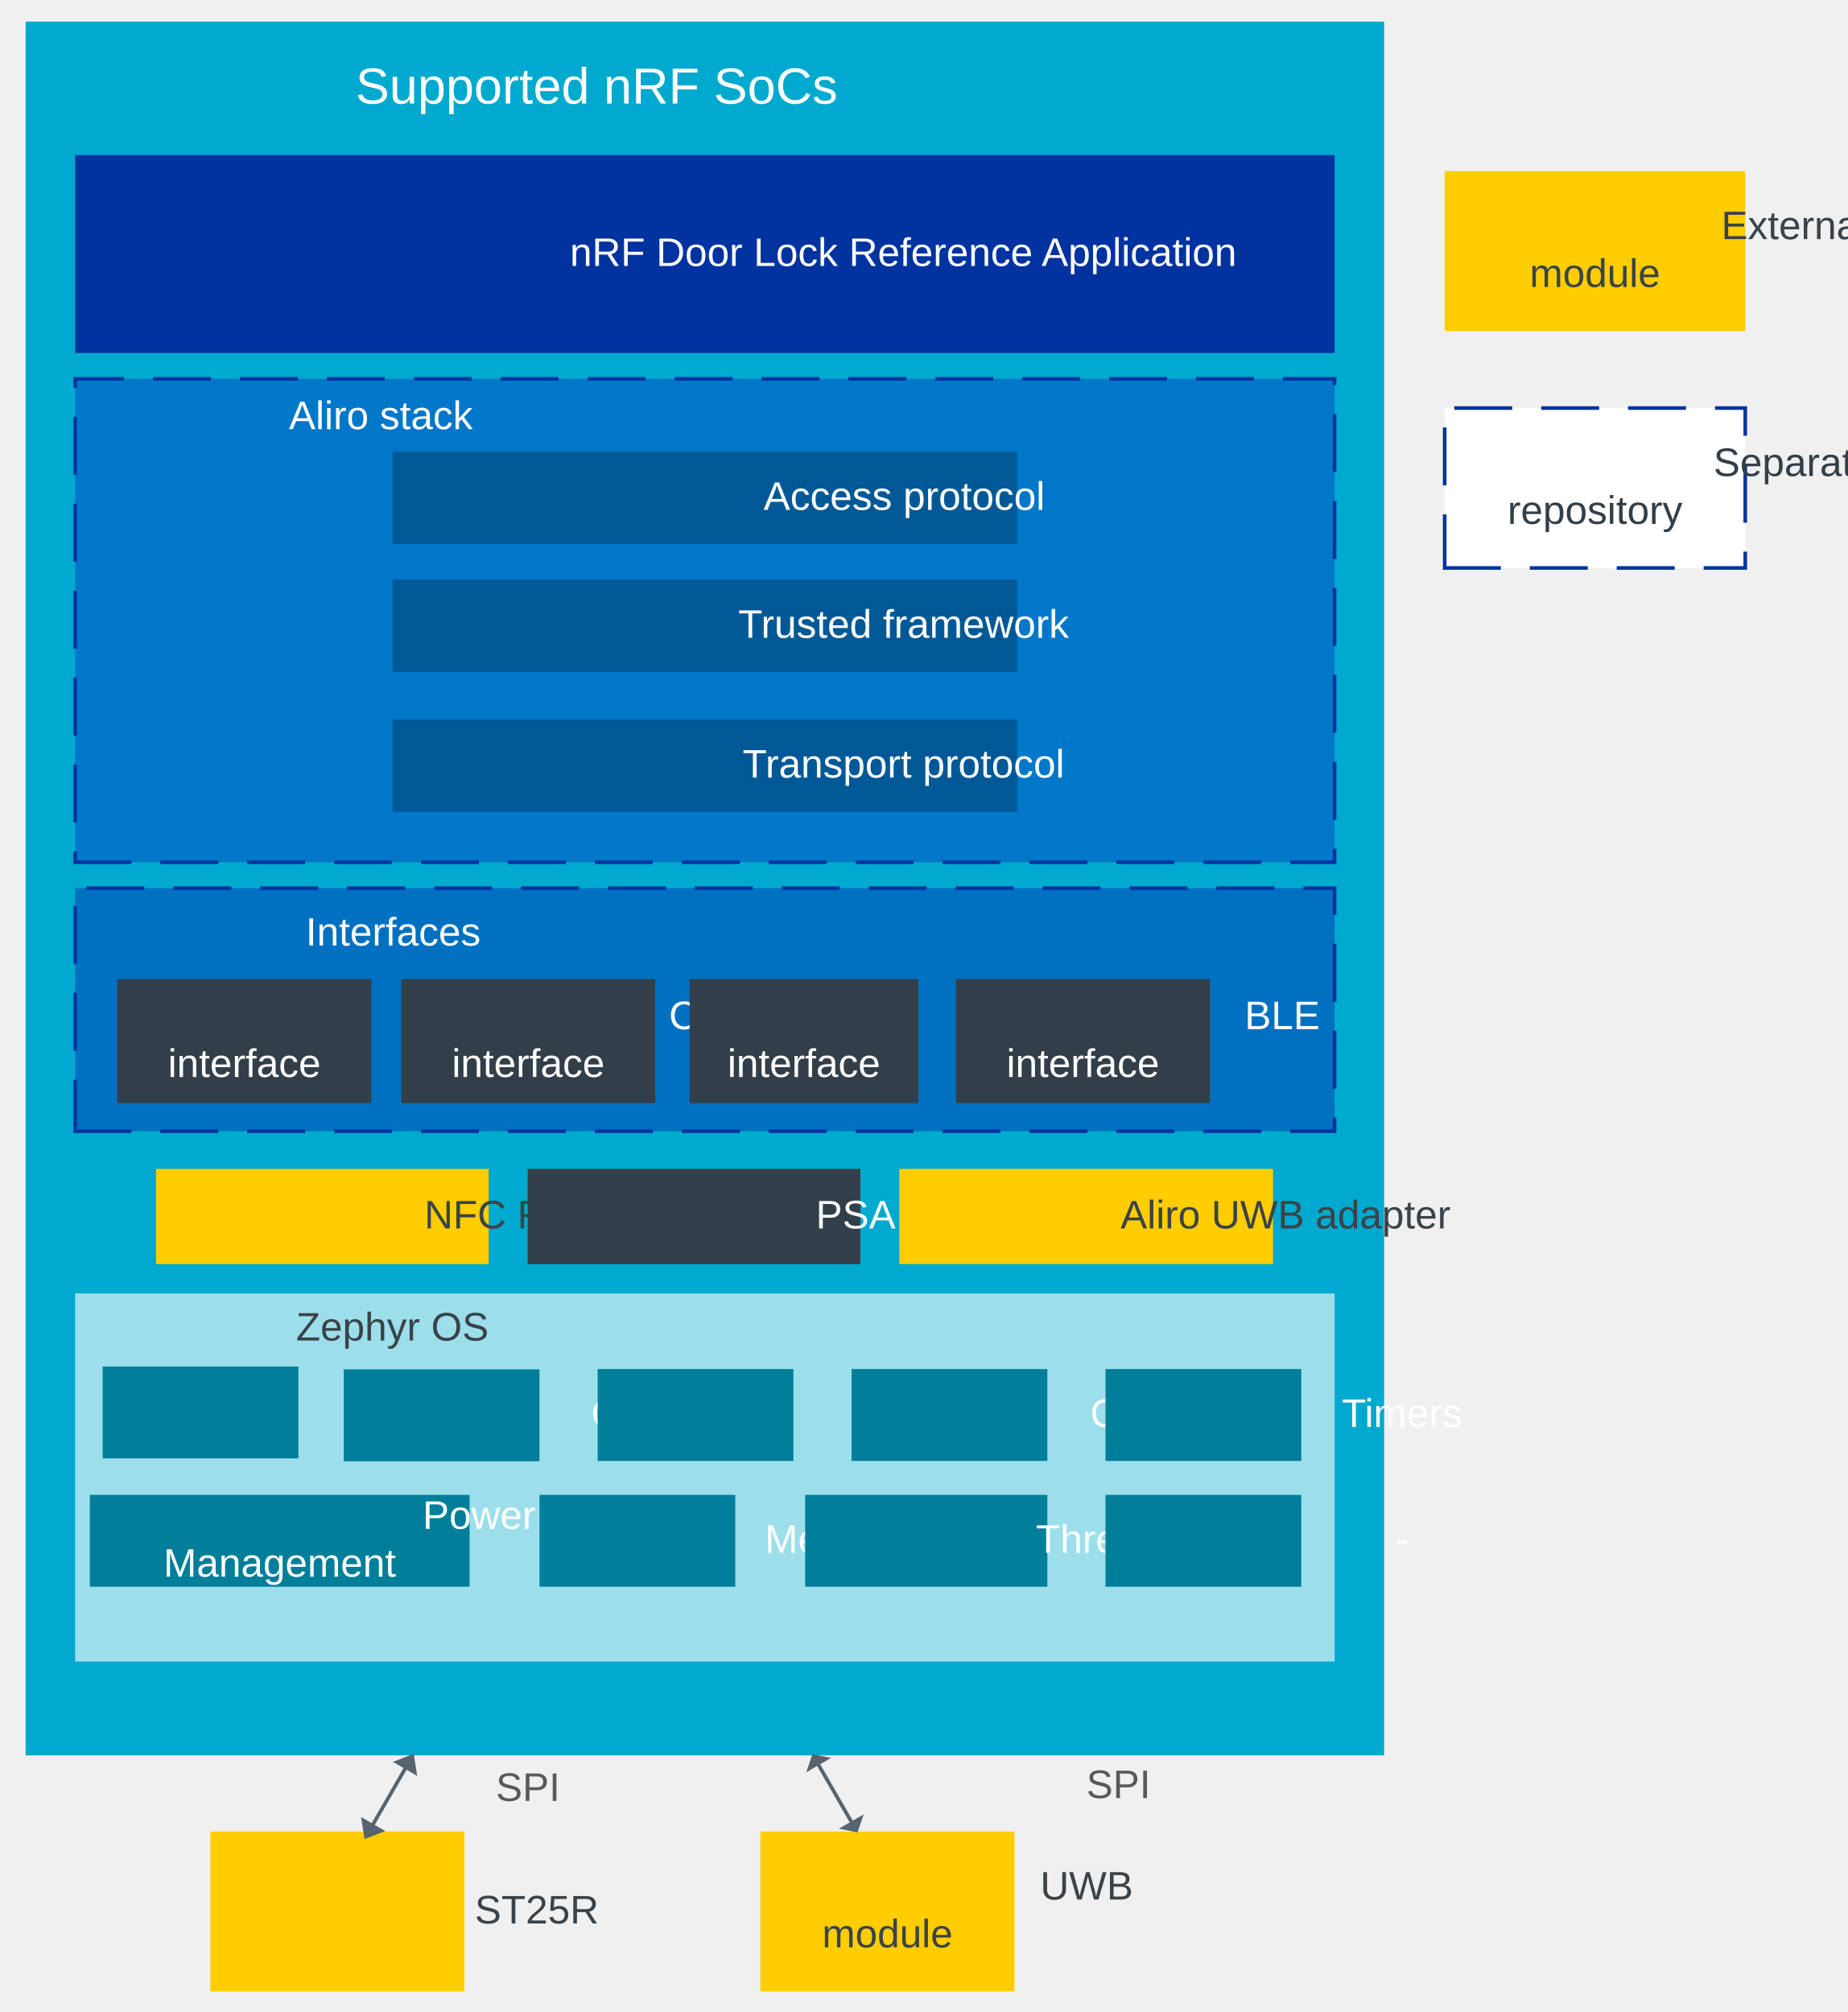
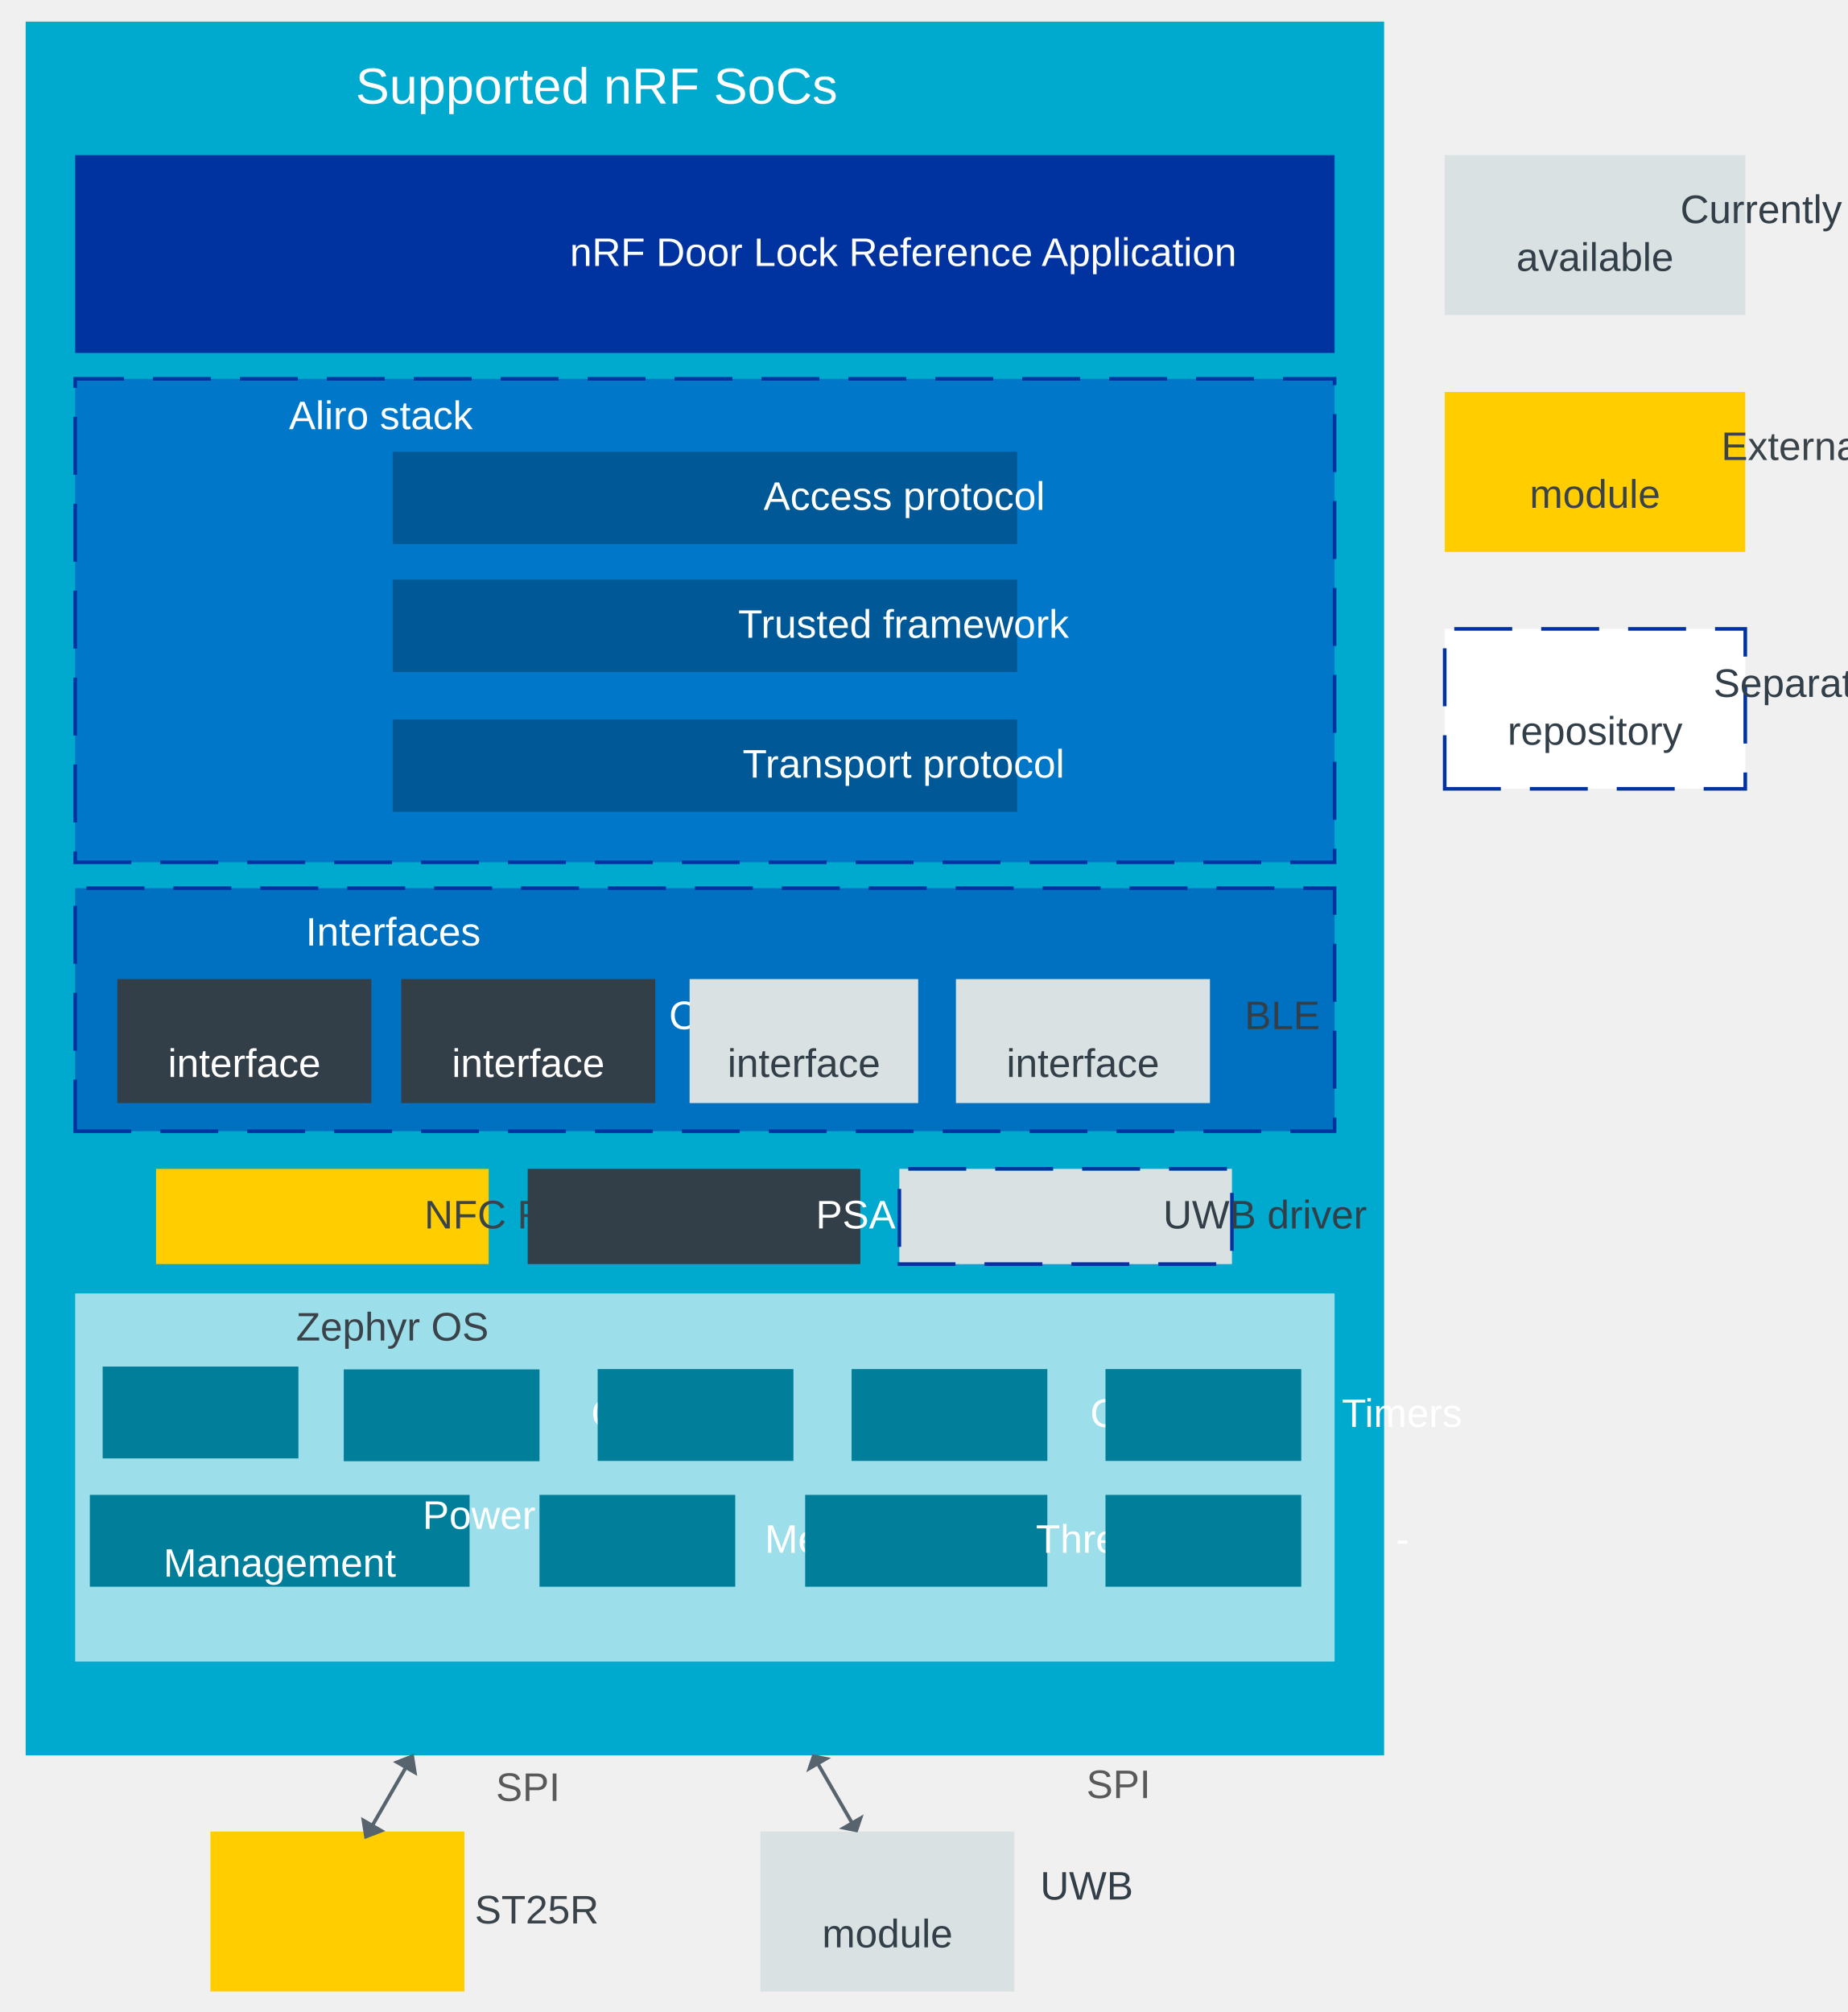
- <svg xmlns="http://www.w3.org/2000/svg" xmlns:ns1="http://schemas.microsoft.com/visio/2003/SVGExtensions/" width="7.087in" height="7.717in" viewBox="0 0 510.236 555.591" xml:space="preserve" color-interpolation-filters="sRGB" class="st29">
+ <svg xmlns="http://www.w3.org/2000/svg" xmlns:ns1="http://schemas.microsoft.com/visio/2003/SVGExtensions/" width="7.087in" height="7.717in" viewBox="0 0 510.236 555.591" xml:space="preserve" color-interpolation-filters="sRGB" class="st31">
  <ns1:documentProperties ns1:langID="1033">
    <ns1:userDefs>
      <ns1:ud ns1:nameU="msvNoAutoConnect" ns1:val="VT0(1):26" />
    </ns1:userDefs>
  </ns1:documentProperties>
  <style type="text/css">
	
		.st1 {fill:none;stroke:none;stroke-width:1}
		.st2 {fill:none}
		.st3 {stroke:#c8ced3;stroke-dasharray:4,2;stroke-linecap:butt;stroke-width:0.5}
		.st4 {fill:#ffffff;stroke:none;stroke-linecap:butt;stroke-width:7.2}
		.st5 {fill:#c8ced3;font-family:Arial;font-size:0.917em}
		.st6 {fill:#ffffff;stroke:none;stroke-linecap:butt;stroke-width:1}
		.st7 {fill:#00a9ce;stroke:none;stroke-width:1}
		.st8 {fill:#ffffff;font-family:Arial;font-size:1.167em}
		.st9 {fill:#0033a0;stroke:none;stroke-width:1}
		.st10 {fill:#ffffff;font-family:Arial;font-size:0.917em}
		.st11 {fill:#0077c8;stroke:#0033a0;stroke-dasharray:15,9;stroke-width:1}
		.st12 {fill:#005996;stroke:none;stroke-width:1}
		.st13 {fill:#0070c0;stroke:#0033a0;stroke-dasharray:15,9;stroke-width:1}
		.st14 {fill:#feffff;font-family:Arial;font-size:0.917em}
		.st15 {fill:#333f48;stroke:none;stroke-width:1}
		.st16 {font-size:1em}
- 		.st17 {fill:#ffcd00;stroke:none;stroke-width:1}
- 		.st18 {fill:#3a4349;font-family:Arial;font-size:0.917em}
- 		.st19 {fill:#9cdfeb;stroke:none;stroke-width:1}
- 		.st20 {fill:#007e9a;stroke:none;stroke-width:1}
- 		.st21 {fill:#ffffff;font-family:Arial;font-size:1em}
- 		.st22 {fill:#ffffff;stroke:#0033a0;stroke-dasharray:15,9;stroke-width:1}
- 		.st23 {fill:#333f48;font-family:Arial;font-size:0.917em}
- 		.st24 {fill:#eaf6f9;stroke:#eaf6f9;stroke-width:1}
- 		.st25 {fill:#595959;font-family:Arial;font-size:0.917em}
- 		.st26 {fill:#57646e;stroke:none;stroke-width:1}
- 		.st27 {fill:none;stroke:#57646e;stroke-linecap:butt;stroke-width:1}
- 		.st28 {stroke:#57646e;stroke-linecap:butt;stroke-width:1}
- 		.st29 {fill:none;fill-rule:evenodd;font-size:12px;overflow:visible;stroke-linecap:square;stroke-miterlimit:3}
+ 		.st17 {fill:#d9e1e2;stroke:none;stroke-width:1}
+ 		.st18 {fill:#333f48;font-family:Arial;font-size:0.917em}
+ 		.st19 {fill:#ffcd00;stroke:none;stroke-width:1}
+ 		.st20 {fill:#3a4349;font-family:Arial;font-size:0.917em}
+ 		.st21 {fill:#d9e1e2;stroke:#0033a0;stroke-dasharray:15,9;stroke-width:1}
+ 		.st22 {fill:#9cdfeb;stroke:none;stroke-width:1}
+ 		.st23 {fill:#007e9a;stroke:none;stroke-width:1}
+ 		.st24 {fill:#ffffff;font-family:Arial;font-size:1em}
+ 		.st25 {fill:#ffffff;stroke:#0033a0;stroke-dasharray:15,9;stroke-width:1}
+ 		.st26 {fill:#eaf6f9;stroke:#eaf6f9;stroke-width:1}
+ 		.st27 {fill:#595959;font-family:Arial;font-size:0.917em}
+ 		.st28 {fill:#57646e;stroke:none;stroke-width:1}
+ 		.st29 {fill:none;stroke:#57646e;stroke-linecap:butt;stroke-width:1}
+ 		.st30 {stroke:#57646e;stroke-linecap:butt;stroke-width:1}
+ 		.st31 {fill:none;fill-rule:evenodd;font-size:12px;overflow:visible;stroke-linecap:square;stroke-miterlimit:3}
	
	</style>
  <g ns1:mID="0" ns1:index="1" ns1:groupContext="foregroundPage">
    <ns1:userDefs>
      <ns1:ud ns1:nameU="msvThemeOrder" ns1:val="VT0(0):26" />
    </ns1:userDefs>
    <ns1:pageProperties ns1:drawingScale="0.0393701" ns1:pageScale="0.0393701" ns1:drawingUnits="24" ns1:shadowOffsetX="8.50394" ns1:shadowOffsetY="-8.50394" />
    <ns1:layer ns1:name="Connector" ns1:index="0" />
    <ns1:layer ns1:name="Guides" ns1:index="1" ns1:print="false" ns1:snap="false" ns1:glue="false" ns1:lock="true" />
    <ns1:layer ns1:name="Diagram" ns1:index="2" />
    <g id="group1-1" transform="translate(538.644,-7.51181) rotate(90)" ns1:mID="1" ns1:groupContext="group">
      <ns1:userDefs />
-       <g id="shape2-2" ns1:mID="2" ns1:groupContext="shape" ns1:layerMember="1" transform="translate(6.39488E-14,-6.6043)">
+       <g id="shape2-2" ns1:mID="2" ns1:groupContext="shape" ns1:layerMember="1" transform="translate(6.39488E-14,-6.6032)">
        <path d="M0 555.59 L566.93 555.59 L0 555.59 Z" class="st1" />
      </g>
-       <g id="group3-4" transform="translate(6.39488E-14,-6.6043)" ns1:mID="3" ns1:groupContext="group">
+       <g id="group3-4" transform="translate(6.39488E-14,-6.6032)" ns1:mID="3" ns1:groupContext="group">
        <g id="shape4-5" ns1:mID="4" ns1:groupContext="shape" ns1:layerMember="1">
          <path d="M0 555.59 L566.93 555.59 L0 555.59 Z" class="st1" />
        </g>
-         <g id="group5-7" ns1:mID="5" ns1:groupContext="group">
-           <g id="shape6-8" ns1:mID="6" ns1:groupContext="shape" ns1:layerMember="1">
-             <path d="M0 555.59 L566.93 555.59 L0 555.59 Z" class="st1" />
-           </g>
-           <g id="shape7-10" ns1:mID="7" ns1:groupContext="shape" ns1:layerMember="1">
-             <path d="M0 555.59 L566.93 555.59 L0 555.59 Z" class="st2" />
-             <path d="M0 555.59 L566.93 555.59" class="st3" />
-           </g>
-         </g>
-       </g>
-       <g id="shape8-13" ns1:mID="8" ns1:groupContext="shape" ns1:layerMember="1" transform="translate(255.033,0)">
+         <g id="shape5-7" ns1:mID="5" ns1:groupContext="shape" ns1:layerMember="1">
+           <path d="M0 555.59 L566.93 555.59 L0 555.59 Z" class="st2" />
+           <path d="M0 555.59 L566.93 555.59" class="st3" />
+         </g>
+       </g>
+       <g id="shape6-10" ns1:mID="6" ns1:groupContext="shape" ns1:layerMember="1" transform="translate(255.033,0)">
        <rect x="0" y="542.391" width="56.864" height="13.2" class="st4" />
      </g>
-       <g id="shape1-15" ns1:mID="1" ns1:groupContext="groupContent">
+       <g id="shape1-12" ns1:mID="1" ns1:groupContext="groupContent">
        <ns1:textBlock ns1:margins="rect(4,4,4,4)" ns1:tabSpace="42.5197" />
        <ns1:textRect cx="283.465" cy="548.991" width="566.93" height="0" />
        <text x="255.03" y="552.29" class="st5" ns1:langID="1033">
          <ns1:paragraph ns1:horizAlign="1" />
          <ns1:tabList />Max 750 px</text>
      </g>
    </g>
-     <g id="group9-17" transform="translate(-10.3465,-556.502)" ns1:mID="9" ns1:groupContext="group">
-       <ns1:userDefs />
-       <g id="shape10-18" ns1:mID="10" ns1:groupContext="shape" ns1:layerMember="1" transform="translate(0,-6.6043)">
+     <g id="group7-14" transform="translate(-10.3465,-556.502)" ns1:mID="7" ns1:groupContext="group">
+       <ns1:userDefs />
+       <g id="shape8-15" ns1:mID="8" ns1:groupContext="shape" ns1:layerMember="1" transform="translate(0,-6.6032)">
        <path d="M0 555.59 L524.41 555.59 L0 555.59 Z" class="st1" />
      </g>
-       <g id="group11-20" transform="translate(0,-6.6043)" ns1:mID="11" ns1:groupContext="group">
-         <g id="shape12-21" ns1:mID="12" ns1:groupContext="shape" ns1:layerMember="1">
+       <g id="group9-17" transform="translate(0,-6.6032)" ns1:mID="9" ns1:groupContext="group">
+         <g id="shape10-18" ns1:mID="10" ns1:groupContext="shape" ns1:layerMember="1">
          <path d="M0 555.59 L524.41 555.59 L0 555.59 Z" class="st1" />
        </g>
-         <g id="group13-23" ns1:mID="13" ns1:groupContext="group">
-           <g id="shape14-24" ns1:mID="14" ns1:groupContext="shape" ns1:layerMember="1">
-             <path d="M0 555.59 L524.41 555.59 L0 555.59 Z" class="st1" />
-           </g>
-           <g id="shape15-26" ns1:mID="15" ns1:groupContext="shape" ns1:layerMember="1">
-             <path d="M0 555.59 L524.41 555.59 L0 555.59 Z" class="st2" />
-             <path d="M0 555.59 L524.41 555.59" class="st3" />
-           </g>
-         </g>
-       </g>
-       <g id="shape16-29" ns1:mID="16" ns1:groupContext="shape" ns1:layerMember="1" transform="translate(233.773,0)">
+         <g id="shape11-20" ns1:mID="11" ns1:groupContext="shape" ns1:layerMember="1">
+           <path d="M0 555.59 L524.41 555.59 L0 555.59 Z" class="st2" />
+           <path d="M0 555.59 L524.41 555.59" class="st3" />
+         </g>
+       </g>
+       <g id="shape12-23" ns1:mID="12" ns1:groupContext="shape" ns1:layerMember="1" transform="translate(233.773,0)">
        <rect x="0" y="542.391" width="56.864" height="13.2" class="st6" />
      </g>
-       <g id="shape9-31" ns1:mID="9" ns1:groupContext="groupContent">
+       <g id="shape7-25" ns1:mID="7" ns1:groupContext="groupContent">
        <ns1:textBlock ns1:margins="rect(4,4,4,4)" ns1:tabSpace="42.5197" />
        <ns1:textRect cx="262.205" cy="548.991" width="524.41" height="0" />
        <text x="233.77" y="552.29" class="st5" ns1:langID="1033">
          <ns1:paragraph ns1:horizAlign="1" />
          <ns1:tabList />Max 700 px</text>
      </g>
    </g>
-     <g id="group17-33" transform="translate(1069.65,-7.51181) rotate(90)" ns1:mID="17" ns1:groupContext="group">
-       <g id="shape18-34" ns1:mID="18" ns1:groupContext="shape" ns1:layerMember="1">
+     <g id="group13-27" transform="translate(1069.65,-7.51181) rotate(90)" ns1:mID="13" ns1:groupContext="group">
+       <g id="shape14-28" ns1:mID="14" ns1:groupContext="shape" ns1:layerMember="1">
        <path d="M0 555.59 L566.93 555.59 L0 555.59 Z" class="st1" />
      </g>
-       <g id="group19-36" ns1:mID="19" ns1:groupContext="group">
-         <g id="shape20-37" ns1:mID="20" ns1:groupContext="shape" ns1:layerMember="1">
+       <g id="group15-30" ns1:mID="15" ns1:groupContext="group">
+         <g id="shape16-31" ns1:mID="16" ns1:groupContext="shape" ns1:layerMember="1">
          <path d="M0 555.59 L566.93 555.59 L0 555.59 Z" class="st1" />
        </g>
-         <g id="group21-39" ns1:mID="21" ns1:groupContext="group">
-           <g id="shape22-40" ns1:mID="22" ns1:groupContext="shape" ns1:layerMember="1">
-             <path d="M0 555.59 L566.93 555.59 L0 555.59 Z" class="st1" />
-           </g>
-           <g id="shape23-42" ns1:mID="23" ns1:groupContext="shape" ns1:layerMember="1">
-             <path d="M0 555.59 L566.93 555.59 L0 555.59 Z" class="st2" />
-             <path d="M0 555.59 L566.93 555.59" class="st3" />
-           </g>
-         </g>
-       </g>
-     </g>
-     <g id="group24-45" transform="translate(-10.3465,3.82278)" ns1:mID="24" ns1:groupContext="group">
-       <g id="shape25-46" ns1:mID="25" ns1:groupContext="shape" ns1:layerMember="1">
+         <g id="shape17-33" ns1:mID="17" ns1:groupContext="shape" ns1:layerMember="1">
+           <path d="M0 555.59 L566.93 555.59 L0 555.59 Z" class="st2" />
+           <path d="M0 555.59 L566.93 555.59" class="st3" />
+         </g>
+       </g>
+     </g>
+     <g id="group18-36" transform="translate(-10.3465,3.82378)" ns1:mID="18" ns1:groupContext="group">
+       <g id="shape19-37" ns1:mID="19" ns1:groupContext="shape" ns1:layerMember="1">
        <path d="M0 555.59 L524.41 555.59 L0 555.59 Z" class="st1" />
      </g>
-       <g id="group26-48" ns1:mID="26" ns1:groupContext="group">
-         <g id="shape27-49" ns1:mID="27" ns1:groupContext="shape" ns1:layerMember="1">
+       <g id="group20-39" ns1:mID="20" ns1:groupContext="group">
+         <g id="shape21-40" ns1:mID="21" ns1:groupContext="shape" ns1:layerMember="1">
          <path d="M0 555.59 L524.41 555.59 L0 555.59 Z" class="st1" />
        </g>
-         <g id="group28-51" ns1:mID="28" ns1:groupContext="group">
-           <g id="shape29-52" ns1:mID="29" ns1:groupContext="shape" ns1:layerMember="1">
-             <path d="M0 555.59 L524.41 555.59 L0 555.59 Z" class="st1" />
-           </g>
-           <g id="shape30-54" ns1:mID="30" ns1:groupContext="shape" ns1:layerMember="1">
-             <path d="M0 555.59 L524.41 555.59 L0 555.59 Z" class="st2" />
-             <path d="M0 555.59 L524.41 555.59" class="st3" />
-           </g>
-         </g>
-       </g>
-     </g>
-     <g id="shape31-57" ns1:mID="31" ns1:groupContext="shape" transform="translate(7.08665,-70.866)">
+         <g id="shape22-42" ns1:mID="22" ns1:groupContext="shape" ns1:layerMember="1">
+           <path d="M0 555.59 L524.41 555.59 L0 555.59 Z" class="st2" />
+           <path d="M0 555.59 L524.41 555.59" class="st3" />
+         </g>
+       </g>
+     </g>
+     <g id="shape23-45" ns1:mID="23" ns1:groupContext="shape" transform="translate(7.08664,-70.866)">
      <rect x="0" y="76.839" width="375.084" height="478.752" class="st7" />
    </g>
-     <g id="shape32-59" ns1:mID="32" ns1:groupContext="shape" transform="translate(14.1732,-512.767)">
+     <g id="shape24-47" ns1:mID="24" ns1:groupContext="shape" transform="translate(14.1732,-512.767)">
      <ns1:userDefs />
      <ns1:textBlock ns1:margins="rect(4,4,4,4)" ns1:tabSpace="42.5197" />
      <ns1:textRect cx="80.504" cy="537.165" width="161.02" height="36.85" />
      <rect x="0" y="518.74" width="161.008" height="36.85" class="st1" />
      <text x="13.97" y="541.37" class="st8" ns1:langID="1033">
        <ns1:paragraph ns1:horizAlign="1" />
        <ns1:tabList />Supported nRF SoCs</text>
    </g>
-     <g id="shape33-62" ns1:mID="33" ns1:groupContext="shape" transform="translate(20.7537,-458.128)">
+     <g id="shape25-50" ns1:mID="25" ns1:groupContext="shape" transform="translate(20.7537,-458.128)">
      <ns1:userDefs />
      <ns1:textBlock ns1:margins="rect(4,4,4,4)" />
      <ns1:textRect cx="173.875" cy="528.271" width="347.76" height="54.64" />
      <rect x="0" y="500.951" width="347.75" height="54.64" class="st9" />
      <text x="81.55" y="531.57" class="st10" ns1:langID="1033">
        <ns1:paragraph ns1:horizAlign="1" ns1:bulletSize="0.166667" />
        <ns1:tabList />nRF Door Lock Reference Application</text>
    </g>
-     <g id="shape34-65" ns1:mID="34" ns1:groupContext="shape" transform="translate(20.7537,-317.484)">
+     <g id="shape26-53" ns1:mID="26" ns1:groupContext="shape" transform="translate(20.7537,-317.483)">
      <ns1:userDefs />
      <ns1:textBlock ns1:margins="rect(4,4,4,4)" ns1:verticalAlign="0" />
-       <ns1:textRect cx="173.875" cy="488.842" width="347.76" height="133.504" />
+       <ns1:textRect cx="173.875" cy="488.841" width="347.76" height="133.504" />
      <path d="M0 555.59 L347.75 555.59 L347.75 422.09 L0 422.09 L0 555.59 Z" class="st11" />
      <text x="4" y="435.99" class="st10" ns1:langID="1033">
        <ns1:paragraph ns1:bulletSize="0.166667" />
        <ns1:tabList />Aliro stack</text>
    </g>
-     <g id="shape35-68" ns1:mID="35" ns1:groupContext="shape" transform="translate(108.421,-405.354)">
+     <g id="shape27-56" ns1:mID="27" ns1:groupContext="shape" transform="translate(108.421,-405.354)">
      <ns1:userDefs />
      <ns1:textBlock ns1:margins="rect(4,4,4,4)" />
      <ns1:textRect cx="86.208" cy="542.835" width="172.42" height="25.512" />
      <rect x="0" y="530.079" width="172.415" height="25.512" class="st12" />
      <text x="47.39" y="546.14" class="st10" ns1:langID="1033">
        <ns1:paragraph ns1:horizAlign="1" ns1:bulletSize="0.166667" />
        <ns1:tabList />Access protocol</text>
    </g>
-     <g id="shape36-71" ns1:mID="36" ns1:groupContext="shape" transform="translate(108.421,-370.023)">
+     <g id="shape28-59" ns1:mID="28" ns1:groupContext="shape" transform="translate(108.421,-370.023)">
      <ns1:userDefs />
      <ns1:textBlock ns1:margins="rect(4,4,4,4)" />
      <ns1:textRect cx="86.208" cy="542.835" width="172.42" height="25.512" />
      <rect x="0" y="530.079" width="172.415" height="25.512" class="st12" />
      <text x="40.36" y="546.14" class="st10" ns1:langID="1033">
        <ns1:paragraph ns1:horizAlign="1" ns1:bulletSize="0.166667" />
        <ns1:tabList />Trusted framework</text>
    </g>
-     <g id="shape37-74" ns1:mID="37" ns1:groupContext="shape" transform="translate(108.421,-331.423)">
+     <g id="shape29-62" ns1:mID="29" ns1:groupContext="shape" transform="translate(108.421,-331.423)">
      <ns1:userDefs />
      <ns1:textBlock ns1:margins="rect(4,4,4,4)" />
      <ns1:textRect cx="86.208" cy="542.835" width="172.42" height="25.512" />
      <rect x="0" y="530.079" width="172.415" height="25.512" class="st12" />
      <text x="41.58" y="546.14" class="st10" ns1:langID="1033">
        <ns1:paragraph ns1:horizAlign="1" ns1:bulletSize="0.166667" />
        <ns1:tabList />Transport protocol</text>
    </g>
-     <g id="shape38-77" ns1:mID="38" ns1:groupContext="shape" transform="translate(20.7537,-243.217)">
+     <g id="shape30-65" ns1:mID="30" ns1:groupContext="shape" transform="translate(20.7537,-243.216)">
      <path d="M0 555.59 L347.75 555.59 L347.75 488.47 L0 488.47 L0 555.59 Z" class="st13" />
    </g>
-     <g id="shape39-79" ns1:mID="39" ns1:groupContext="shape" transform="translate(7.59284,-285.223)">
+     <g id="shape31-67" ns1:mID="31" ns1:groupContext="shape" transform="translate(7.59283,-285.223)">
      <ns1:userDefs />
      <ns1:textBlock ns1:margins="rect(4,4,4,4)" ns1:tabSpace="42.5197" />
      <ns1:textRect cx="45.921" cy="543.033" width="91.85" height="25.114" />
      <rect x="0" y="530.476" width="91.843" height="25.114" class="st1" />
      <text x="21.77" y="546.33" class="st14" ns1:langID="1033">
        <ns1:paragraph ns1:horizAlign="1" />
        <ns1:tabList />Interfaces</text>
    </g>
-     <g id="shape40-82" ns1:mID="40" ns1:groupContext="shape" transform="translate(32.396,-250.993)">
+     <g id="shape32-70" ns1:mID="32" ns1:groupContext="shape" transform="translate(32.396,-250.993)">
      <ns1:userDefs />
      <ns1:textBlock ns1:margins="rect(4,4,4,4)" />
      <ns1:textRect cx="35.069" cy="538.475" width="70.14" height="34.231" />
      <rect x="0" y="521.36" width="70.137" height="34.231" class="st15" />
      <text x="23.77" y="535.18" class="st10" ns1:langID="1033">
        <ns1:paragraph ns1:horizAlign="1" ns1:bulletSize="0.166667" />
        <ns1:tabList />NFC <tspan x="13.97" dy="1.2em" class="st16">interface</tspan>
      </text>
    </g>
-     <g id="shape41-86" ns1:mID="41" ns1:groupContext="shape" transform="translate(110.794,-250.993)">
+     <g id="shape33-74" ns1:mID="33" ns1:groupContext="shape" transform="translate(110.794,-250.993)">
      <ns1:userDefs />
      <ns1:textBlock ns1:margins="rect(4,4,4,4)" />
      <ns1:textRect cx="35.069" cy="538.475" width="70.14" height="34.231" />
      <rect x="0" y="521.36" width="70.137" height="34.231" class="st15" />
      <text x="18.87" y="535.18" class="st10" ns1:langID="1033">
        <ns1:paragraph ns1:horizAlign="1" ns1:bulletSize="0.166667" />
        <ns1:tabList />Crypto <tspan x="13.97" dy="1.2em" class="st16">interface</tspan>
      </text>
    </g>
-     <g id="shape42-90" ns1:mID="42" ns1:groupContext="shape" transform="translate(190.407,-250.993)">
+     <g id="shape34-78" ns1:mID="34" ns1:groupContext="shape" transform="translate(190.407,-250.993)">
      <ns1:userDefs />
      <ns1:textBlock ns1:margins="rect(4,4,4,4)" />
      <ns1:textRect cx="31.561" cy="538.475" width="63.13" height="34.231" />
-       <rect x="0" y="521.36" width="63.121" height="34.231" class="st15" />
-       <text x="18.73" y="535.18" class="st10" ns1:langID="1033">
+       <rect x="0" y="521.36" width="63.121" height="34.231" class="st17" />
+       <text x="18.73" y="535.18" class="st18" ns1:langID="1033">
        <ns1:paragraph ns1:horizAlign="1" ns1:bulletSize="0.166667" />
        <ns1:tabList />UWB <tspan x="10.47" dy="1.2em" class="st16">interface</tspan>
      </text>
    </g>
-     <g id="shape43-94" ns1:mID="43" ns1:groupContext="shape" transform="translate(263.946,-250.993)">
+     <g id="shape35-82" ns1:mID="35" ns1:groupContext="shape" transform="translate(263.946,-250.993)">
      <ns1:userDefs />
      <ns1:textBlock ns1:margins="rect(4,4,4,4)" />
      <ns1:textRect cx="35.069" cy="538.475" width="70.14" height="34.231" />
-       <rect x="0" y="521.36" width="70.137" height="34.231" class="st15" />
-       <text x="24.67" y="535.18" class="st10" ns1:langID="1033">
+       <rect x="0" y="521.36" width="70.137" height="34.231" class="st17" />
+       <text x="24.67" y="535.18" class="st18" ns1:langID="1033">
        <ns1:paragraph ns1:horizAlign="1" ns1:bulletSize="0.166667" />
        <ns1:tabList />BLE <tspan x="13.97" dy="1.2em" class="st16">interface</tspan>
      </text>
    </g>
-     <g id="shape44-98" ns1:mID="44" ns1:groupContext="shape" transform="translate(43.0894,-206.524)">
+     <g id="shape36-86" ns1:mID="36" ns1:groupContext="shape" transform="translate(43.0894,-206.524)">
      <ns1:userDefs />
      <ns1:textBlock ns1:margins="rect(4,4,4,4)" />
      <ns1:textRect cx="45.921" cy="542.444" width="91.85" height="26.294" />
-       <rect x="0" y="529.297" width="91.843" height="26.294" class="st17" />
-       <text x="19.03" y="545.74" class="st18" ns1:langID="1033">
+       <rect x="0" y="529.297" width="91.843" height="26.294" class="st19" />
+       <text x="19.03" y="545.74" class="st20" ns1:langID="1033">
        <ns1:paragraph ns1:horizAlign="1" ns1:bulletSize="0.166667" />
        <ns1:tabList />NFC RFAL</text>
    </g>
-     <g id="shape45-101" ns1:mID="45" ns1:groupContext="shape" transform="translate(145.704,-206.524)">
+     <g id="shape37-89" ns1:mID="37" ns1:groupContext="shape" transform="translate(145.704,-206.524)">
      <ns1:userDefs />
      <ns1:textBlock ns1:margins="rect(4,4,4,4)" />
      <ns1:textRect cx="45.921" cy="542.444" width="91.85" height="26.294" />
      <rect x="0" y="529.297" width="91.843" height="26.294" class="st15" />
      <text x="24.52" y="545.74" class="st10" ns1:langID="1033">
        <ns1:paragraph ns1:horizAlign="1" ns1:bulletSize="0.166667" />
        <ns1:tabList />PSA API</text>
    </g>
-     <g id="shape46-104" ns1:mID="46" ns1:groupContext="shape" transform="translate(248.318,-206.528)">
-       <ns1:userDefs />
-       <ns1:textBlock ns1:margins="rect(4,4,4,4)" />
-       <ns1:textRect cx="51.59" cy="542.447" width="103.19" height="26.294" />
-       <path d="M0 555.59 L103.18 555.59 L103.18 529.3 L0 529.3 L0 555.59 Z" class="st17" />
-       <text x="6.05" y="545.75" class="st18" ns1:langID="1033">
-         <ns1:paragraph ns1:horizAlign="1" ns1:bulletSize="0.166667" />
-         <ns1:tabList />Aliro UWB adapter</text>
-     </g>
-     <g id="shape47-107" ns1:mID="47" ns1:groupContext="shape" transform="translate(20.754,-96.7702)">
-       <rect x="0" y="453.936" width="347.75" height="101.655" class="st19" />
-     </g>
-     <g id="shape48-109" ns1:mID="48" ns1:groupContext="shape" transform="translate(7.37015,-176.153)">
+     <g id="shape38-92" ns1:mID="38" ns1:groupContext="shape" transform="translate(248.318,-206.527)">
+       <ns1:userDefs />
+       <ns1:textBlock ns1:margins="rect(4,4,4,4)" />
+       <ns1:textRect cx="45.921" cy="542.446" width="91.85" height="26.294" />
+       <path d="M0 555.59 L91.84 555.59 L91.84 529.3 L0 529.3 L0 555.59 Z" class="st21" />
+       <text x="17.81" y="545.75" class="st18" ns1:langID="1033">
+         <ns1:paragraph ns1:horizAlign="1" ns1:bulletSize="0.166667" />
+         <ns1:tabList />UWB driver</text>
+     </g>
+     <g id="shape39-95" ns1:mID="39" ns1:groupContext="shape" transform="translate(20.754,-96.7702)">
+       <rect x="0" y="453.936" width="347.75" height="101.655" class="st22" />
+     </g>
+     <g id="shape40-97" ns1:mID="40" ns1:groupContext="shape" transform="translate(7.37014,-176.153)">
      <ns1:userDefs />
      <ns1:textBlock ns1:margins="rect(4,4,4,4)" ns1:tabSpace="42.5197" />
      <ns1:textRect cx="45.921" cy="543.033" width="91.85" height="25.114" />
      <rect x="0" y="530.476" width="91.843" height="25.114" class="st1" />
-       <text x="19.33" y="546.33" class="st18" ns1:langID="1033">
+       <text x="19.33" y="546.33" class="st20" ns1:langID="1033">
        <ns1:paragraph ns1:horizAlign="1" />
        <ns1:tabList />Zephyr OS</text>
    </g>
-     <g id="shape49-112" ns1:mID="49" ns1:groupContext="shape" transform="translate(28.3465,-152.868)">
-       <ns1:userDefs />
-       <ns1:textBlock ns1:margins="rect(4,4,4,4)" />
-       <ns1:textRect cx="27.025" cy="542.91" width="54.05" height="25.362" />
-       <rect x="0" y="530.229" width="54.049" height="25.362" class="st20" />
-       <text x="17.35" y="546.51" class="st21" ns1:langID="1033">
+     <g id="shape41-100" ns1:mID="41" ns1:groupContext="shape" transform="translate(28.3465,-152.868)">
+       <ns1:userDefs />
+       <ns1:textBlock ns1:margins="rect(4,4,4,4)" />
+       <ns1:textRect cx="27.025" cy="542.91" width="54.05" height="25.362" />
+       <rect x="0" y="530.229" width="54.049" height="25.362" class="st23" />
+       <text x="17.35" y="546.51" class="st24" ns1:langID="1033">
        <ns1:paragraph ns1:horizAlign="1" ns1:bulletSize="0.166667" />
        <ns1:tabList />SPI</text>
    </g>
-     <g id="shape50-115" ns1:mID="50" ns1:groupContext="shape" transform="translate(94.9128,-152.086)">
-       <ns1:userDefs />
-       <ns1:textBlock ns1:margins="rect(4,4,4,4)" />
-       <ns1:textRect cx="27.025" cy="542.91" width="54.05" height="25.362" />
-       <rect x="0" y="530.229" width="54.049" height="25.362" class="st20" />
+     <g id="shape42-103" ns1:mID="42" ns1:groupContext="shape" transform="translate(94.9128,-152.086)">
+       <ns1:userDefs />
+       <ns1:textBlock ns1:margins="rect(4,4,4,4)" />
+       <ns1:textRect cx="27.025" cy="542.91" width="54.05" height="25.362" />
+       <rect x="0" y="530.229" width="54.049" height="25.362" class="st23" />
      <text x="13.27" y="546.21" class="st10" ns1:langID="1033">
        <ns1:paragraph ns1:horizAlign="1" ns1:bulletSize="0.166667" />
        <ns1:tabList />GPIO</text>
    </g>
-     <g id="shape51-118" ns1:mID="51" ns1:groupContext="shape" transform="translate(165.023,-152.173)">
-       <ns1:userDefs />
-       <ns1:textBlock ns1:margins="rect(4,4,4,4)" />
-       <ns1:textRect cx="27.025" cy="542.91" width="54.05" height="25.362" />
-       <rect x="0" y="530.229" width="54.049" height="25.362" class="st20" />
+     <g id="shape43-106" ns1:mID="43" ns1:groupContext="shape" transform="translate(165.023,-152.173)">
+       <ns1:userDefs />
+       <ns1:textBlock ns1:margins="rect(4,4,4,4)" />
+       <ns1:textRect cx="27.025" cy="542.91" width="54.05" height="25.362" />
+       <rect x="0" y="530.229" width="54.049" height="25.362" class="st23" />
      <text x="16.63" y="546.21" class="st10" ns1:langID="1033">
        <ns1:paragraph ns1:horizAlign="1" ns1:bulletSize="0.166667" />
        <ns1:tabList />BLE</text>
    </g>
-     <g id="shape52-121" ns1:mID="52" ns1:groupContext="shape" transform="translate(235.133,-152.173)">
-       <ns1:userDefs />
-       <ns1:textBlock ns1:margins="rect(4,4,4,4)" />
-       <ns1:textRect cx="27.025" cy="542.91" width="54.05" height="25.362" />
-       <rect x="0" y="530.229" width="54.049" height="25.362" class="st20" />
+     <g id="shape44-109" ns1:mID="44" ns1:groupContext="shape" transform="translate(235.133,-152.173)">
+       <ns1:userDefs />
+       <ns1:textBlock ns1:margins="rect(4,4,4,4)" />
+       <ns1:textRect cx="27.025" cy="542.91" width="54.05" height="25.362" />
+       <rect x="0" y="530.229" width="54.049" height="25.362" class="st23" />
      <text x="10.83" y="546.21" class="st10" ns1:langID="1033">
        <ns1:paragraph ns1:horizAlign="1" ns1:bulletSize="0.166667" />
        <ns1:tabList />Crypto</text>
    </g>
-     <g id="shape53-124" ns1:mID="53" ns1:groupContext="shape" transform="translate(305.242,-152.173)">
-       <ns1:userDefs />
-       <ns1:textBlock ns1:margins="rect(4,4,4,4)" />
-       <ns1:textRect cx="27.025" cy="542.91" width="54.05" height="25.362" />
-       <rect x="0" y="530.229" width="54.049" height="25.362" class="st20" />
+     <g id="shape45-112" ns1:mID="45" ns1:groupContext="shape" transform="translate(305.242,-152.173)">
+       <ns1:userDefs />
+       <ns1:textBlock ns1:margins="rect(4,4,4,4)" />
+       <ns1:textRect cx="27.025" cy="542.91" width="54.05" height="25.362" />
+       <rect x="0" y="530.229" width="54.049" height="25.362" class="st23" />
      <text x="10.22" y="546.21" class="st10" ns1:langID="1033">
        <ns1:paragraph ns1:horizAlign="1" ns1:bulletSize="0.166667" />
        <ns1:tabList />Timers</text>
    </g>
-     <g id="shape54-127" ns1:mID="54" ns1:groupContext="shape" transform="translate(24.8031,-117.435)">
+     <g id="shape46-115" ns1:mID="46" ns1:groupContext="shape" transform="translate(24.8031,-117.435)">
      <ns1:userDefs />
      <ns1:textBlock ns1:margins="rect(4,4,4,4)" />
      <ns1:textRect cx="52.428" cy="542.91" width="104.86" height="25.362" />
-       <rect x="0" y="530.229" width="104.856" height="25.362" class="st20" />
+       <rect x="0" y="530.229" width="104.856" height="25.362" class="st23" />
      <text x="36.84" y="539.61" class="st10" ns1:langID="1033">
        <ns1:paragraph ns1:horizAlign="1" ns1:bulletSize="0.166667" />
        <ns1:tabList />Power <tspan x="20.32" dy="1.2em" class="st16">Management</tspan>
      </text>
    </g>
-     <g id="shape55-131" ns1:mID="55" ns1:groupContext="shape" transform="translate(148.963,-117.435)">
-       <ns1:userDefs />
-       <ns1:textBlock ns1:margins="rect(4,4,4,4)" />
-       <ns1:textRect cx="27.025" cy="542.91" width="54.05" height="25.362" />
-       <rect x="0" y="530.229" width="54.049" height="25.362" class="st20" />
+     <g id="shape47-119" ns1:mID="47" ns1:groupContext="shape" transform="translate(148.963,-117.435)">
+       <ns1:userDefs />
+       <ns1:textBlock ns1:margins="rect(4,4,4,4)" />
+       <ns1:textRect cx="27.025" cy="542.91" width="54.05" height="25.362" />
+       <rect x="0" y="530.229" width="54.049" height="25.362" class="st23" />
      <text x="7.16" y="546.21" class="st10" ns1:langID="1033">
        <ns1:paragraph ns1:horizAlign="1" ns1:bulletSize="0.166667" />
        <ns1:tabList />Memory</text>
    </g>
-     <g id="shape56-134" ns1:mID="56" ns1:groupContext="shape" transform="translate(222.315,-117.435)">
+     <g id="shape48-122" ns1:mID="48" ns1:groupContext="shape" transform="translate(222.315,-117.435)">
      <ns1:userDefs />
      <ns1:textBlock ns1:margins="rect(4,4,4,4)" />
      <ns1:textRect cx="33.433" cy="542.91" width="66.87" height="25.362" />
-       <rect x="0" y="530.229" width="66.867" height="25.362" class="st20" />
+       <rect x="0" y="530.229" width="66.867" height="25.362" class="st23" />
      <text x="8.67" y="546.21" class="st10" ns1:langID="1033">
        <ns1:paragraph ns1:horizAlign="1" ns1:bulletSize="0.166667" />
        <ns1:tabList />Threading</text>
    </g>
-     <g id="shape57-137" ns1:mID="57" ns1:groupContext="shape" transform="translate(305.242,-117.435)">
-       <ns1:userDefs />
-       <ns1:textBlock ns1:margins="rect(4,4,4,4)" />
-       <ns1:textRect cx="27.025" cy="542.91" width="54.05" height="25.362" />
-       <rect x="0" y="530.229" width="54.049" height="25.362" class="st20" />
+     <g id="shape49-125" ns1:mID="49" ns1:groupContext="shape" transform="translate(305.242,-117.435)">
+       <ns1:userDefs />
+       <ns1:textBlock ns1:margins="rect(4,4,4,4)" />
+       <ns1:textRect cx="27.025" cy="542.91" width="54.05" height="25.362" />
+       <rect x="0" y="530.229" width="54.049" height="25.362" class="st23" />
      <text x="25.19" y="546.21" class="st10" ns1:langID="1033">
        <ns1:paragraph ns1:horizAlign="1" ns1:bulletSize="0.166667" />
        <ns1:tabList />-</text>
    </g>
-     <g id="shape58-140" ns1:mID="58" ns1:groupContext="shape" transform="translate(58.0967,-5.66949)">
+     <g id="shape50-128" ns1:mID="50" ns1:groupContext="shape" transform="translate(58.0967,-5.66939)">
      <ns1:userDefs />
      <ns1:textBlock ns1:margins="rect(4,4,4,4)" />
      <ns1:textRect cx="35.069" cy="533.51" width="70.14" height="44.161" />
-       <rect x="0" y="511.43" width="70.137" height="44.161" class="st17" />
-       <text x="17.95" y="536.81" class="st18" ns1:langID="1033">
+       <rect x="0" y="511.43" width="70.137" height="44.161" class="st19" />
+       <text x="17.95" y="536.81" class="st20" ns1:langID="1033">
        <ns1:paragraph ns1:horizAlign="1" ns1:bulletSize="0.166667" />
        <ns1:tabList />ST25R</text>
    </g>
-     <g id="shape60-143" ns1:mID="60" ns1:groupContext="shape" transform="translate(398.9,-464.171)">
+     <g id="shape51-131" ns1:mID="51" ns1:groupContext="shape" transform="translate(398.903,-468.606)">
      <ns1:userDefs />
      <ns1:textBlock ns1:margins="rect(4,4,4,4)" />
      <ns1:textRect cx="41.493" cy="533.51" width="82.99" height="44.161" />
      <rect x="0" y="511.43" width="82.987" height="44.161" class="st17" />
-       <text x="21.32" y="530.21" class="st18" ns1:langID="1033">
+       <text x="10.01" y="530.21" class="st18" ns1:langID="1033">
+         <ns1:paragraph ns1:horizAlign="1" ns1:bulletSize="0.166667" />
+         <ns1:tabList />Currently not <tspan x="19.78" dy="1.2em" class="st16">available</tspan>
+       </text>
+     </g>
+     <g id="shape52-135" ns1:mID="52" ns1:groupContext="shape" transform="translate(398.903,-403.185)">
+       <ns1:userDefs />
+       <ns1:textBlock ns1:margins="rect(4,4,4,4)" />
+       <ns1:textRect cx="41.493" cy="533.51" width="82.99" height="44.161" />
+       <rect x="0" y="511.43" width="82.987" height="44.161" class="st19" />
+       <text x="21.32" y="530.21" class="st20" ns1:langID="1033">
        <ns1:paragraph ns1:horizAlign="1" ns1:bulletSize="0.166667" />
        <ns1:tabList />External <tspan x="23.45" dy="1.2em" class="st16">module</tspan>
      </text>
    </g>
-     <g id="shape61-147" ns1:mID="61" ns1:groupContext="shape" transform="translate(398.9,-398.755)">
-       <ns1:userDefs />
-       <ns1:textBlock ns1:margins="rect(4,4,4,4)" />
-       <ns1:textRect cx="41.493" cy="533.514" width="82.99" height="44.161" />
-       <path d="M0 555.59 L82.99 555.59 L82.99 511.43 L0 511.43 L0 555.59 Z" class="st22" />
-       <text x="19.17" y="530.21" class="st23" ns1:langID="1033">
+     <g id="shape53-139" ns1:mID="53" ns1:groupContext="shape" transform="translate(398.903,-337.768)">
+       <ns1:userDefs />
+       <ns1:textBlock ns1:margins="rect(4,4,4,4)" />
+       <ns1:textRect cx="41.493" cy="533.513" width="82.99" height="44.161" />
+       <path d="M0 555.59 L82.99 555.59 L82.99 511.43 L0 511.43 L0 555.59 Z" class="st25" />
+       <text x="19.17" y="530.21" class="st18" ns1:langID="1033">
        <ns1:paragraph ns1:horizAlign="1" ns1:bulletSize="0.166667" />
        <ns1:tabList />Separate <tspan x="17.34" dy="1.2em" class="st16">repository</tspan>
      </text>
    </g>
-     <g id="shape62-151" ns1:mID="62" ns1:groupContext="shape" transform="translate(209.952,-5.66949)">
+     <g id="shape54-143" ns1:mID="54" ns1:groupContext="shape" transform="translate(209.952,-5.66939)">
      <ns1:userDefs />
      <ns1:textBlock ns1:margins="rect(4,4,4,4)" />
      <ns1:textRect cx="35.069" cy="533.51" width="70.14" height="44.161" />
      <rect x="0" y="511.43" width="70.137" height="44.161" class="st17" />
      <text x="22.24" y="530.21" class="st18" ns1:langID="1033">
        <ns1:paragraph ns1:horizAlign="1" ns1:bulletSize="0.166667" />
        <ns1:tabList />UWB <tspan x="17.03" dy="1.2em" class="st16">module</tspan>
      </text>
    </g>
-     <g id="shape63-155" ns1:mID="63" ns1:groupContext="shape" transform="translate(-107.15,-471.973)">
+     <g id="shape55-147" ns1:mID="55" ns1:groupContext="shape" transform="translate(-107.15,-471.972)">
      <ns1:userDefs>
        <ns1:ud ns1:nameU="visVersion" ns1:val="VT0(17):26" />
      </ns1:userDefs>
-       <path d="M0.93 532.91 L0.93 527.24 L0 541.42 L0.93 555.59 L0.93 549.92 L0.93 555.59 L1.86 541.42 L0.93 527.24 L0.93 532.91        Z" class="st24" />
-     </g>
-     <g id="shape64-157" ns1:mID="64" ns1:groupContext="shape" transform="translate(51.0897,-55.1598)">
+       <path d="M0.93 532.91 L0.93 527.24 L0 541.42 L0.93 555.59 L0.93 549.92 L0.93 555.59 L1.86 541.42 L0.93 527.24 L0.93 532.91        Z" class="st26" />
+     </g>
+     <g id="shape56-149" ns1:mID="56" ns1:groupContext="shape" transform="translate(51.0897,-55.1597)">
      <ns1:userDefs />
      <ns1:textBlock ns1:margins="rect(4,4,4,4)" ns1:tabSpace="42.5197" />
      <ns1:textRect cx="39.652" cy="549.155" width="79.31" height="12.872" />
      <rect x="0" y="542.719" width="79.304" height="12.872" class="st1" />
-       <text x="30.79" y="552.46" class="st25" ns1:langID="1033">
+       <text x="30.79" y="552.46" class="st27" ns1:langID="1033">
        <ns1:paragraph ns1:horizAlign="1" />
        <ns1:tabList />SPI</text>
    </g>
-     <g id="shape65-160" ns1:mID="65" ns1:groupContext="shape" transform="translate(226.769,-58.314)">
+     <g id="shape57-152" ns1:mID="57" ns1:groupContext="shape" transform="translate(226.769,-58.3135)">
      <ns1:userDefs />
      <ns1:textBlock ns1:margins="rect(4,4,4,4)" ns1:tabSpace="42.5197" />
      <ns1:textRect cx="27.025" cy="551.529" width="54.05" height="8.123" />
      <rect x="0" y="547.468" width="54.049" height="8.123" class="st1" />
-       <text x="18.16" y="554.83" class="st25" ns1:langID="1033">
+       <text x="18.16" y="554.83" class="st27" ns1:langID="1033">
        <ns1:paragraph ns1:horizAlign="1" />
        <ns1:tabList />SPI</text>
    </g>
-     <g id="group66-163" transform="translate(-242.428,781.912) rotate(-120)" ns1:mID="66" ns1:groupContext="group">
+     <g id="group58-155" transform="translate(-242.427,781.912) rotate(-120)" ns1:mID="58" ns1:groupContext="group">
      <ns1:userDefs>
        <ns1:ud ns1:nameU="Scale" ns1:val="VT0(1):26" />
        <ns1:ud ns1:nameU="AntiScale" ns1:val="VT0(1):26" />
        <ns1:ud ns1:nameU="visVersion" ns1:val="VT0(17):26" />
      </ns1:userDefs>
-       <g id="shape67-164" ns1:mID="67" ns1:groupContext="shape">
-         <path d="M2.31 550.33 L2.31 555.59 L0 552.96 L2.31 550.33 ZM21.31 550.33 L21.31 555.59 L23.62 552.96 L21.31 550.33         Z" class="st26" />
-       </g>
-       <g id="shape68-166" ns1:mID="68" ns1:groupContext="shape">
-         <path d="M2.31 550.33 L2.31 555.59 L0 552.96 L2.31 550.33 Z" class="st27" />
-       </g>
-       <g id="shape69-168" ns1:mID="69" ns1:groupContext="shape" transform="translate(21.3078,0)">
-         <path d="M0 550.33 L0 555.59 L2.31 552.96 L0 550.33 Z" class="st27" />
-       </g>
-       <g id="group70-170" transform="translate(2.31314,-2.63091)" ns1:mID="70" ns1:groupContext="group">
-         <g id="shape71-171" ns1:mID="71" ns1:groupContext="shape">
+       <g id="shape59-156" ns1:mID="59" ns1:groupContext="shape">
+         <path d="M2.31 550.33 L2.31 555.59 L0 552.96 L2.31 550.33 ZM21.31 550.33 L21.31 555.59 L23.62 552.96 L21.31 550.33         Z" class="st28" />
+       </g>
+       <g id="shape60-158" ns1:mID="60" ns1:groupContext="shape">
+         <path d="M2.31 550.33 L2.31 555.59 L0 552.96 L2.31 550.33 Z" class="st29" />
+       </g>
+       <g id="shape61-160" ns1:mID="61" ns1:groupContext="shape" transform="translate(21.3078,0)">
+         <path d="M0 550.33 L0 555.59 L2.31 552.96 L0 550.33 Z" class="st29" />
+       </g>
+       <g id="group62-162" transform="translate(2.31314,-2.63091)" ns1:mID="62" ns1:groupContext="group">
+         <g id="shape63-163" ns1:mID="63" ns1:groupContext="shape">
          <path d="M0 555.59 L19 555.59 L0 555.59 Z" class="st1" />
        </g>
-         <g id="group72-173" ns1:mID="72" ns1:groupContext="group">
-           <g id="shape73-174" ns1:mID="73" ns1:groupContext="shape">
+         <g id="group64-165" ns1:mID="64" ns1:groupContext="group">
+           <g id="shape65-166" ns1:mID="65" ns1:groupContext="shape">
            <path d="M0 555.59 L19 555.59 L0 555.59 Z" class="st1" />
          </g>
-           <g id="group74-176" ns1:mID="74" ns1:groupContext="group">
-             <g id="shape75-177" ns1:mID="75" ns1:groupContext="shape">
-               <path d="M0 555.59 L19 555.59 L0 555.59 Z" class="st1" />
-             </g>
-             <g id="shape76-179" ns1:mID="76" ns1:groupContext="shape">
-               <path d="M0 555.59 L19 555.59 L0 555.59 Z" class="st2" />
-               <path d="M0 555.59 L19 555.59" class="st28" />
-             </g>
+           <g id="shape66-168" ns1:mID="66" ns1:groupContext="shape">
+             <path d="M0 555.59 L19 555.59 L0 555.59 Z" class="st2" />
+             <path d="M0 555.59 L19 555.59" class="st30" />
          </g>
        </g>
      </g>
    </g>
-     <g id="group77-182" transform="translate(-377.662,230.778) rotate(-60)" ns1:mID="77" ns1:groupContext="group">
+     <g id="group67-171" transform="translate(-377.661,230.779) rotate(-60)" ns1:mID="67" ns1:groupContext="group">
      <ns1:userDefs>
        <ns1:ud ns1:nameU="Scale" ns1:val="VT0(1):26" />
        <ns1:ud ns1:nameU="AntiScale" ns1:val="VT0(1):26" />
        <ns1:ud ns1:nameU="visVersion" ns1:val="VT0(17):26" />
      </ns1:userDefs>
-       <g id="shape78-183" ns1:mID="78" ns1:groupContext="shape">
-         <path d="M3.51 549.93 L3.51 555.59 L0 552.76 L3.51 549.93 ZM22.09 549.93 L22.09 555.59 L25.6 552.76 L22.09 549.93         Z" class="st26" />
-       </g>
-       <g id="shape79-185" ns1:mID="79" ns1:groupContext="shape">
-         <path d="M3.51 549.93 L3.51 555.59 L0 552.76 L3.51 549.93 Z" class="st27" />
-       </g>
-       <g id="shape80-187" ns1:mID="80" ns1:groupContext="shape" transform="translate(22.0902,0)">
-         <path d="M0 549.93 L0 555.59 L3.51 552.76 L0 549.93 Z" class="st27" />
-       </g>
-       <g id="group81-189" transform="translate(3.51041,-2.83)" ns1:mID="81" ns1:groupContext="group">
-         <g id="shape82-190" ns1:mID="82" ns1:groupContext="shape">
+       <g id="shape68-172" ns1:mID="68" ns1:groupContext="shape">
+         <path d="M3.51 549.93 L3.51 555.59 L0 552.76 L3.51 549.93 ZM22.09 549.93 L22.09 555.59 L25.6 552.76 L22.09 549.93         Z" class="st28" />
+       </g>
+       <g id="shape69-174" ns1:mID="69" ns1:groupContext="shape">
+         <path d="M3.51 549.93 L3.51 555.59 L0 552.76 L3.51 549.93 Z" class="st29" />
+       </g>
+       <g id="shape70-176" ns1:mID="70" ns1:groupContext="shape" transform="translate(22.0902,0)">
+         <path d="M0 549.93 L0 555.59 L3.51 552.76 L0 549.93 Z" class="st29" />
+       </g>
+       <g id="group71-178" transform="translate(3.51041,-2.83)" ns1:mID="71" ns1:groupContext="group">
+         <g id="shape72-179" ns1:mID="72" ns1:groupContext="shape">
          <path d="M0 555.59 L18.58 555.59 L0 555.59 Z" class="st1" />
        </g>
-         <g id="group83-192" ns1:mID="83" ns1:groupContext="group">
-           <g id="shape84-193" ns1:mID="84" ns1:groupContext="shape">
+         <g id="group73-181" ns1:mID="73" ns1:groupContext="group">
+           <g id="shape74-182" ns1:mID="74" ns1:groupContext="shape">
            <path d="M0 555.59 L18.58 555.59 L0 555.59 Z" class="st1" />
          </g>
-           <g id="group85-195" ns1:mID="85" ns1:groupContext="group">
-             <g id="shape86-196" ns1:mID="86" ns1:groupContext="shape">
-               <path d="M0 555.59 L18.58 555.59 L0 555.59 Z" class="st1" />
-             </g>
-             <g id="shape87-198" ns1:mID="87" ns1:groupContext="shape">
-               <path d="M0 555.59 L18.58 555.59 L0 555.59 Z" class="st2" />
-               <path d="M0 555.59 L18.58 555.59" class="st28" />
-             </g>
+           <g id="shape75-184" ns1:mID="75" ns1:groupContext="shape">
+             <path d="M0 555.59 L18.58 555.59 L0 555.59 Z" class="st2" />
+             <path d="M0 555.59 L18.58 555.59" class="st30" />
          </g>
        </g>
      </g>
    </g>
  </g>
</svg>
